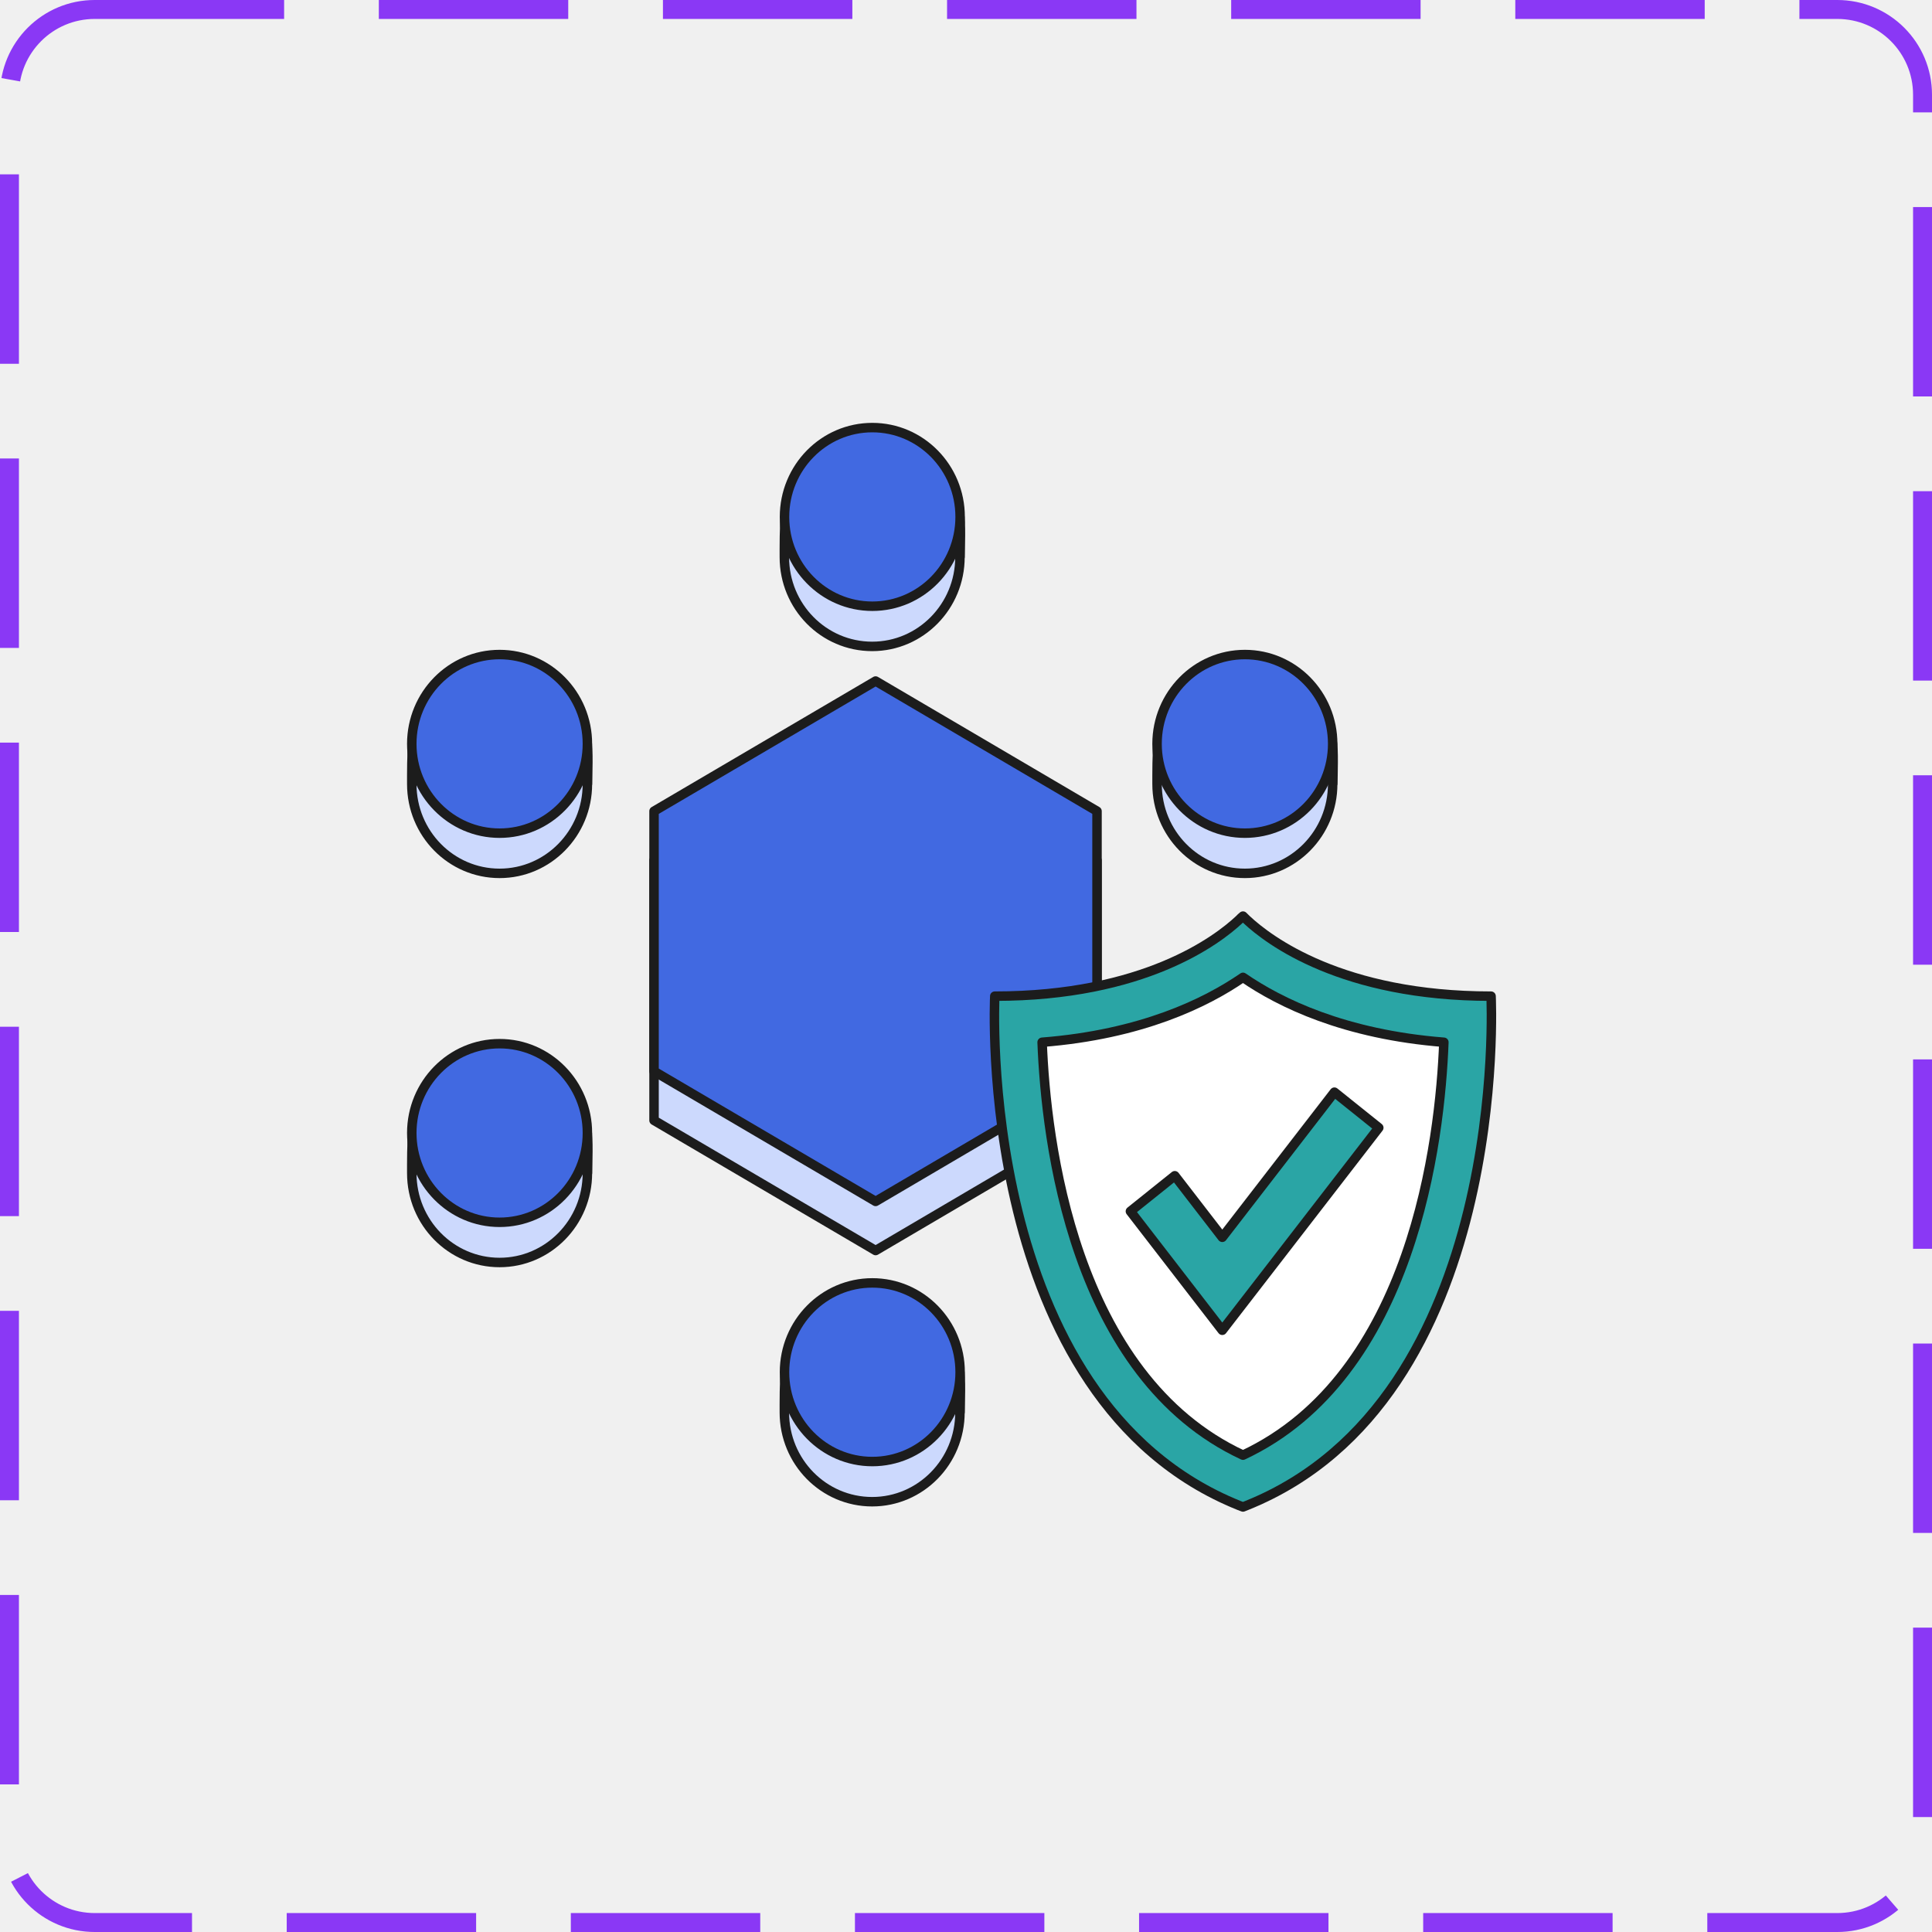
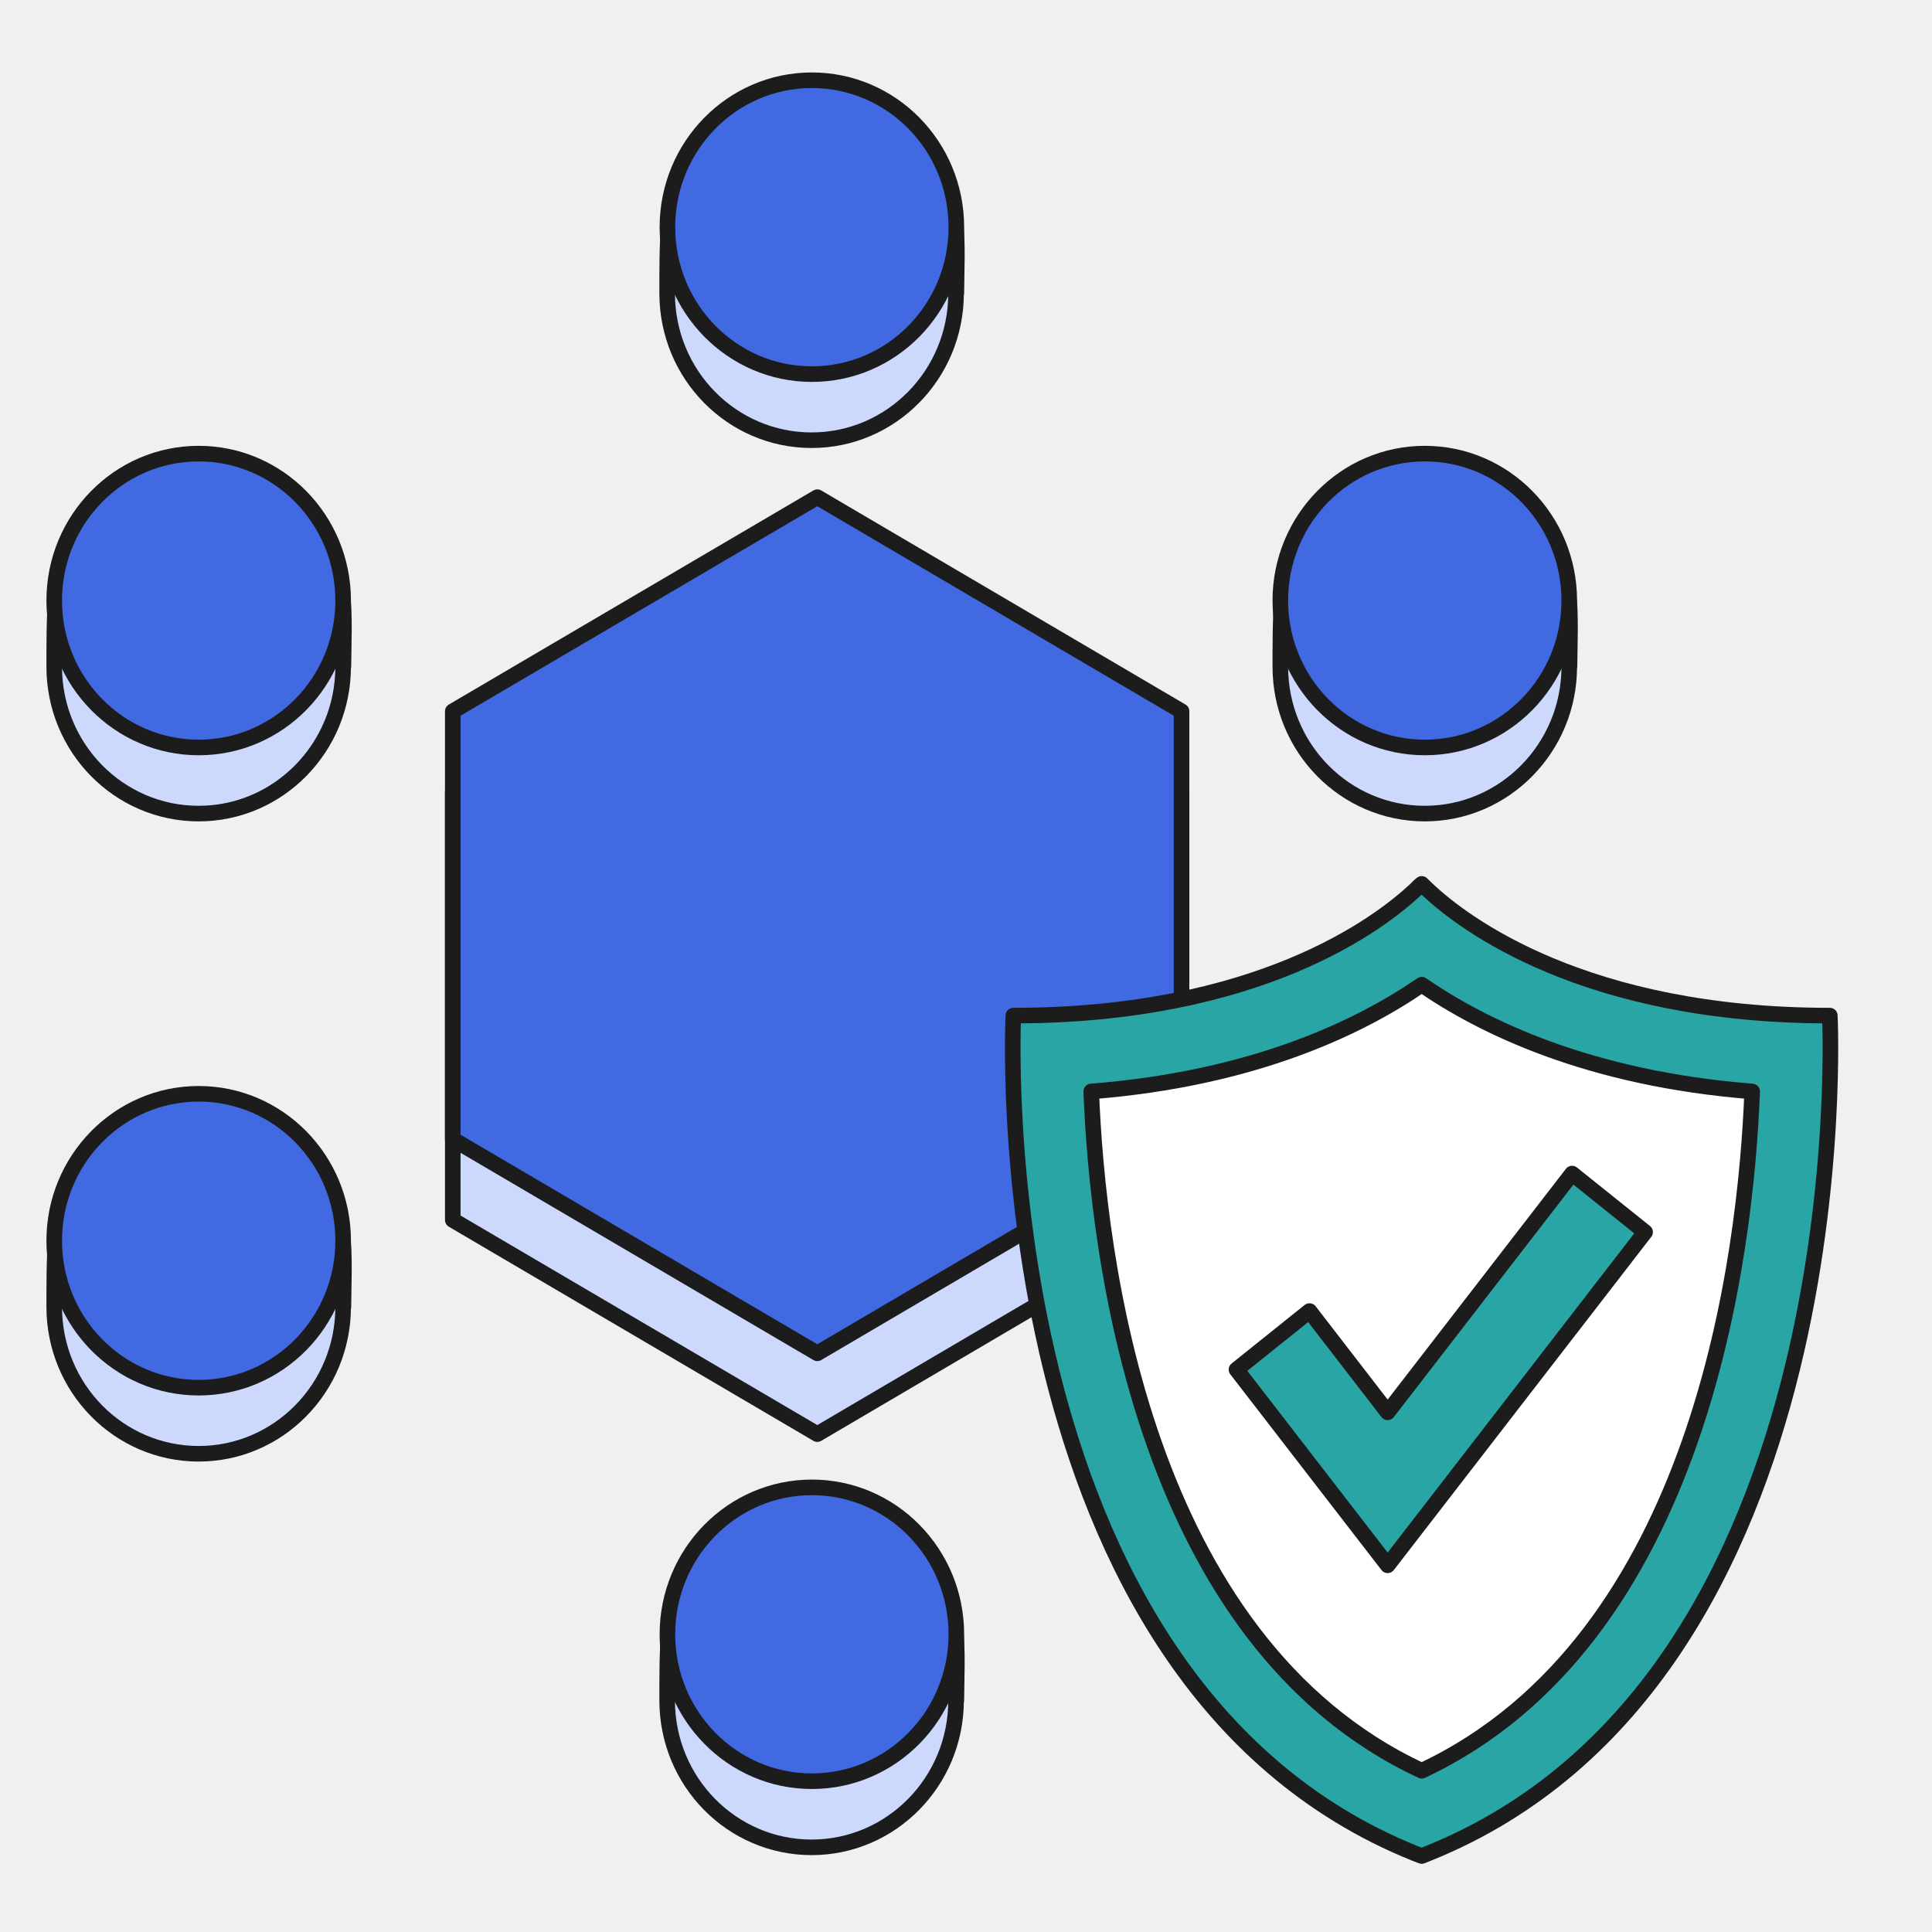
- <svg xmlns="http://www.w3.org/2000/svg" width="102" height="102" viewBox="0 0 102 102" fill="none">
-   <rect x="0.5" y="0.5" width="101" height="101" rx="4.5" stroke="#8A38F5" stroke-dasharray="10 5" />
-   <path d="M57.917 59.151V45.419L46.228 38.548L34.53 45.419V59.151L46.228 66.022L57.917 59.151Z" fill="#CCD9FD" stroke="#1C1C1C" stroke-width="0.5" stroke-linejoin="round" />
-   <path d="M31.02 61.938C31.02 61.526 31.078 60.044 30.979 59.657C30.457 57.636 28.537 57.215 26.384 57.215C24.232 57.215 22.278 57.669 21.806 59.774C21.732 60.111 21.74 61.576 21.74 61.938C21.74 64.548 23.818 66.653 26.376 66.653C28.934 66.653 31.012 64.54 31.012 61.938H31.02Z" fill="#CCD9FD" stroke="#1C1C1C" stroke-width="0.5" stroke-linejoin="round" />
-   <path d="M26.376 64.531C28.936 64.531 31.012 62.42 31.012 59.816C31.012 57.212 28.936 55.101 26.376 55.101C23.816 55.101 21.74 57.212 21.74 59.816C21.74 62.42 23.816 64.531 26.376 64.531Z" fill="#4169E1" stroke="#1C1C1C" stroke-width="0.5" stroke-linejoin="round" />
-   <path d="M70.368 61.938C70.368 61.526 70.426 60.044 70.326 59.657C69.805 57.636 67.884 57.215 65.732 57.215C63.579 57.215 61.626 57.669 61.154 59.774C61.079 60.111 61.087 61.576 61.087 61.938C61.087 64.548 63.165 66.653 65.723 66.653C68.281 66.653 70.359 64.54 70.359 61.938H70.368Z" fill="#CCD9FD" stroke="#1C1C1C" stroke-width="0.5" stroke-linejoin="round" />
-   <path d="M65.723 64.531C68.284 64.531 70.359 62.42 70.359 59.816C70.359 57.212 68.284 55.101 65.723 55.101C63.163 55.101 61.087 57.212 61.087 59.816C61.087 62.42 63.163 64.531 65.723 64.531Z" fill="#4169E1" stroke="#1C1C1C" stroke-width="0.5" stroke-linejoin="round" />
-   <path d="M50.69 74.568C50.69 74.156 50.748 72.674 50.648 72.286C50.127 70.266 48.206 69.845 46.054 69.845C43.901 69.845 41.948 70.299 41.476 72.404C41.401 72.741 41.41 74.206 41.41 74.568C41.41 77.178 43.487 79.283 46.046 79.283C48.604 79.283 50.681 77.17 50.681 74.568H50.69Z" fill="#CCD9FD" stroke="#1C1C1C" stroke-width="0.5" stroke-linejoin="round" />
-   <path d="M46.054 77.162C48.614 77.162 50.69 75.05 50.69 72.446C50.69 69.842 48.614 67.731 46.054 67.731C43.493 67.731 41.418 69.842 41.418 72.446C41.418 75.05 43.493 77.162 46.054 77.162Z" fill="#4169E1" stroke="#1C1C1C" stroke-width="0.5" stroke-linejoin="round" />
-   <path d="M31.02 41.394C31.02 40.981 31.078 39.499 30.979 39.112C30.457 37.092 28.537 36.67 26.384 36.67C24.232 36.67 22.278 37.125 21.806 39.23C21.732 39.567 21.74 41.032 21.74 41.394C21.74 44.004 23.818 46.109 26.376 46.109C28.934 46.109 31.012 43.996 31.012 41.394H31.02Z" fill="#CCD9FD" stroke="#1C1C1C" stroke-width="0.5" stroke-linejoin="round" />
-   <path d="M26.376 43.987C28.936 43.987 31.012 41.876 31.012 39.272C31.012 36.668 28.936 34.557 26.376 34.557C23.816 34.557 21.74 36.668 21.74 39.272C21.74 41.876 23.816 43.987 26.376 43.987Z" fill="#4169E1" stroke="#1C1C1C" stroke-width="0.5" stroke-linejoin="round" />
-   <path d="M70.368 41.394C70.368 40.981 70.425 39.499 70.326 39.112C69.805 37.092 67.884 36.67 65.732 36.67C63.579 36.67 61.626 37.125 61.154 39.23C61.079 39.567 61.087 41.032 61.087 41.394C61.087 44.004 63.165 46.109 65.723 46.109C68.281 46.109 70.359 43.996 70.359 41.394H70.368Z" fill="#CCD9FD" stroke="#1C1C1C" stroke-width="0.5" stroke-linejoin="round" />
-   <path d="M65.723 43.987C68.284 43.987 70.359 41.876 70.359 39.272C70.359 36.668 68.284 34.557 65.723 34.557C63.163 34.557 61.087 36.668 61.087 39.272C61.087 41.876 63.163 43.987 65.723 43.987Z" fill="#4169E1" stroke="#1C1C1C" stroke-width="0.5" stroke-linejoin="round" />
-   <path d="M50.69 29.412C50.69 29 50.748 27.518 50.648 27.131C50.127 25.11 48.206 24.689 46.054 24.689C43.901 24.689 41.948 25.143 41.476 27.248C41.401 27.585 41.41 29.05 41.41 29.412C41.41 32.023 43.487 34.127 46.045 34.127C48.603 34.127 50.681 32.014 50.681 29.412H50.69Z" fill="#CCD9FD" stroke="#1C1C1C" stroke-width="0.5" stroke-linejoin="round" />
-   <path d="M46.054 32.006C48.614 32.006 50.69 29.895 50.69 27.291C50.69 24.686 48.614 22.575 46.054 22.575C43.493 22.575 41.418 24.686 41.418 27.291C41.418 29.895 43.493 32.006 46.054 32.006Z" fill="#4169E1" stroke="#1C1C1C" stroke-width="0.5" stroke-linejoin="round" />
-   <path d="M57.917 56.558V42.825L46.228 35.955L34.53 42.825V56.558L46.228 63.429L57.917 56.558Z" fill="#4169E1" stroke="#1C1C1C" stroke-width="0.5" stroke-linejoin="round" />
-   <path d="M65.814 79.485C65.748 79.51 65.69 79.536 65.624 79.561C65.558 79.536 65.492 79.51 65.425 79.485C51.443 73.869 52.519 52.592 52.519 52.592C60.384 52.592 64.258 49.645 65.425 48.551C65.5 48.475 65.566 48.407 65.624 48.365C65.674 48.416 65.74 48.475 65.814 48.551C66.982 49.645 70.856 52.592 78.721 52.592C78.721 52.592 79.797 73.869 65.814 79.485Z" fill="#2AA5A5" stroke="#1C1C1C" stroke-width="0.5" stroke-linejoin="round" />
-   <path d="M65.624 76.825C56.65 72.648 55.218 60.204 55.019 55.026C60.268 54.613 63.67 52.946 65.624 51.599C67.578 52.946 70.98 54.613 76.229 55.026C76.03 60.204 74.598 72.623 65.624 76.825Z" fill="white" stroke="#1C1C1C" stroke-width="0.5" stroke-linejoin="round" />
-   <path d="M64.531 70.232L59.68 63.951L62.023 62.073L64.531 65.323L70.45 57.661L72.793 59.539L64.531 70.232Z" fill="#2AA5A5" stroke="#1C1C1C" stroke-width="0.5" stroke-linejoin="round" />
+ <svg xmlns="http://www.w3.org/2000/svg" width="62" height="62" viewBox="0 0 62 62" fill="none">
+   <g clip-path="url(#clip0_18011_7225)">
+     <path d="M37.917 39.151V25.419L26.228 18.548L14.53 25.419V39.151L26.228 46.022L37.917 39.151Z" fill="#CCD9FD" stroke="#1C1C1C" stroke-width="0.5" stroke-linejoin="round" />
+     <path d="M11.02 41.938C11.02 41.526 11.078 40.044 10.979 39.657C10.457 37.636 8.537 37.215 6.384 37.215C4.232 37.215 2.278 37.669 1.806 39.774C1.732 40.111 1.74 41.576 1.74 41.938C1.74 44.548 3.818 46.653 6.376 46.653C8.934 46.653 11.012 44.54 11.012 41.938H11.02Z" fill="#CCD9FD" stroke="#1C1C1C" stroke-width="0.5" stroke-linejoin="round" />
+     <path d="M6.376 44.532C8.936 44.532 11.012 42.42 11.012 39.816C11.012 37.212 8.936 35.101 6.376 35.101C3.816 35.101 1.74 37.212 1.74 39.816C1.74 42.42 3.816 44.532 6.376 44.532Z" fill="#4169E1" stroke="#1C1C1C" stroke-width="0.5" stroke-linejoin="round" />
+     <path d="M50.368 41.938C50.368 41.526 50.426 40.044 50.326 39.657C49.805 37.636 47.884 37.215 45.732 37.215C43.579 37.215 41.626 37.669 41.154 39.774C41.079 40.111 41.087 41.576 41.087 41.938C41.087 44.548 43.165 46.653 45.723 46.653C48.282 46.653 50.359 44.54 50.359 41.938H50.368Z" fill="#CCD9FD" stroke="#1C1C1C" stroke-width="0.5" stroke-linejoin="round" />
+     <path d="M45.723 44.532C48.284 44.532 50.359 42.42 50.359 39.816C50.359 37.212 48.284 35.101 45.723 35.101C43.163 35.101 41.087 37.212 41.087 39.816C41.087 42.42 43.163 44.532 45.723 44.532Z" fill="#4169E1" stroke="#1C1C1C" stroke-width="0.5" stroke-linejoin="round" />
+     <path d="M30.69 54.568C30.69 54.156 30.748 52.674 30.648 52.286C30.127 50.266 28.206 49.845 26.054 49.845C23.901 49.845 21.948 50.299 21.476 52.404C21.401 52.741 21.41 54.206 21.41 54.568C21.41 57.178 23.488 59.283 26.046 59.283C28.604 59.283 30.681 57.17 30.681 54.568H30.69Z" fill="#CCD9FD" stroke="#1C1C1C" stroke-width="0.5" stroke-linejoin="round" />
+     <path d="M26.054 57.161C28.614 57.161 30.69 55.05 30.69 52.446C30.69 49.842 28.614 47.731 26.054 47.731C23.494 47.731 21.418 49.842 21.418 52.446C21.418 55.05 23.494 57.161 26.054 57.161Z" fill="#4169E1" stroke="#1C1C1C" stroke-width="0.5" stroke-linejoin="round" />
+     <path d="M11.02 21.394C11.02 20.981 11.078 19.5 10.979 19.112C10.457 17.091 8.537 16.671 6.384 16.671C4.232 16.671 2.278 17.125 1.806 19.23C1.732 19.567 1.74 21.032 1.74 21.394C1.74 24.004 3.818 26.109 6.376 26.109C8.934 26.109 11.012 23.996 11.012 21.394H11.02Z" fill="#CCD9FD" stroke="#1C1C1C" stroke-width="0.5" stroke-linejoin="round" />
+     <path d="M6.376 23.987C8.936 23.987 11.012 21.876 11.012 19.272C11.012 16.668 8.936 14.557 6.376 14.557C3.816 14.557 1.74 16.668 1.74 19.272C1.74 21.876 3.816 23.987 6.376 23.987Z" fill="#4169E1" stroke="#1C1C1C" stroke-width="0.5" stroke-linejoin="round" />
+     <path d="M50.367 21.394C50.367 20.981 50.425 19.5 50.326 19.112C49.805 17.091 47.884 16.671 45.732 16.671C43.579 16.671 41.626 17.125 41.154 19.23C41.079 19.567 41.087 21.032 41.087 21.394C41.087 24.004 43.165 26.109 45.723 26.109C48.281 26.109 50.359 23.996 50.359 21.394H50.367Z" fill="#CCD9FD" stroke="#1C1C1C" stroke-width="0.5" stroke-linejoin="round" />
+     <path d="M45.723 23.987C48.284 23.987 50.359 21.876 50.359 19.272C50.359 16.668 48.284 14.557 45.723 14.557C43.163 14.557 41.087 16.668 41.087 19.272C41.087 21.876 43.163 23.987 45.723 23.987Z" fill="#4169E1" stroke="#1C1C1C" stroke-width="0.5" stroke-linejoin="round" />
+     <path d="M30.69 9.412C30.69 9 30.748 7.518 30.648 7.131C30.127 5.11 28.206 4.689 26.054 4.689C23.901 4.689 21.948 5.143 21.476 7.248C21.401 7.585 21.41 9.05 21.41 9.412C21.41 12.023 23.488 14.127 26.046 14.127C28.604 14.127 30.681 12.014 30.681 9.412H30.69Z" fill="#CCD9FD" stroke="#1C1C1C" stroke-width="0.5" stroke-linejoin="round" />
+     <path d="M26.054 12.006C28.614 12.006 30.69 9.895 30.69 7.291C30.69 4.686 28.614 2.575 26.054 2.575C23.494 2.575 21.418 4.686 21.418 7.291C21.418 9.895 23.494 12.006 26.054 12.006Z" fill="#4169E1" stroke="#1C1C1C" stroke-width="0.5" stroke-linejoin="round" />
+     <path d="M37.917 36.558V22.825L26.228 15.955L14.53 22.825V36.558L26.228 43.429L37.917 36.558Z" fill="#4169E1" stroke="#1C1C1C" stroke-width="0.5" stroke-linejoin="round" />
+     <path d="M45.815 59.485C45.748 59.51 45.69 59.536 45.624 59.561C45.558 59.536 45.492 59.51 45.425 59.485C31.443 53.869 32.519 32.592 32.519 32.592C40.384 32.592 44.258 29.645 45.425 28.551C45.5 28.475 45.566 28.407 45.624 28.365C45.674 28.416 45.74 28.475 45.815 28.551C46.982 29.645 50.856 32.592 58.721 32.592C58.721 32.592 59.797 53.869 45.815 59.485Z" fill="#2AA5A5" stroke="#1C1C1C" stroke-width="0.5" stroke-linejoin="round" />
+     <path d="M45.624 56.825C36.65 52.648 35.218 40.204 35.019 35.026C40.268 34.613 43.67 32.946 45.624 31.599C47.578 32.946 50.98 34.613 56.229 35.026C56.03 40.204 54.598 52.623 45.624 56.825Z" fill="white" stroke="#1C1C1C" stroke-width="0.5" stroke-linejoin="round" />
+     <path d="M44.531 50.232L39.68 43.951L42.023 42.073L44.531 45.323L50.45 37.661L52.793 39.539L44.531 50.232Z" fill="#2AA5A5" stroke="#1C1C1C" stroke-width="0.5" stroke-linejoin="round" />
+   </g>
+   <defs>
+     <clipPath id="clip0_18011_7225">
+       <rect width="62" height="62" rx="5" fill="white" />
+     </clipPath>
+   </defs>
</svg>
